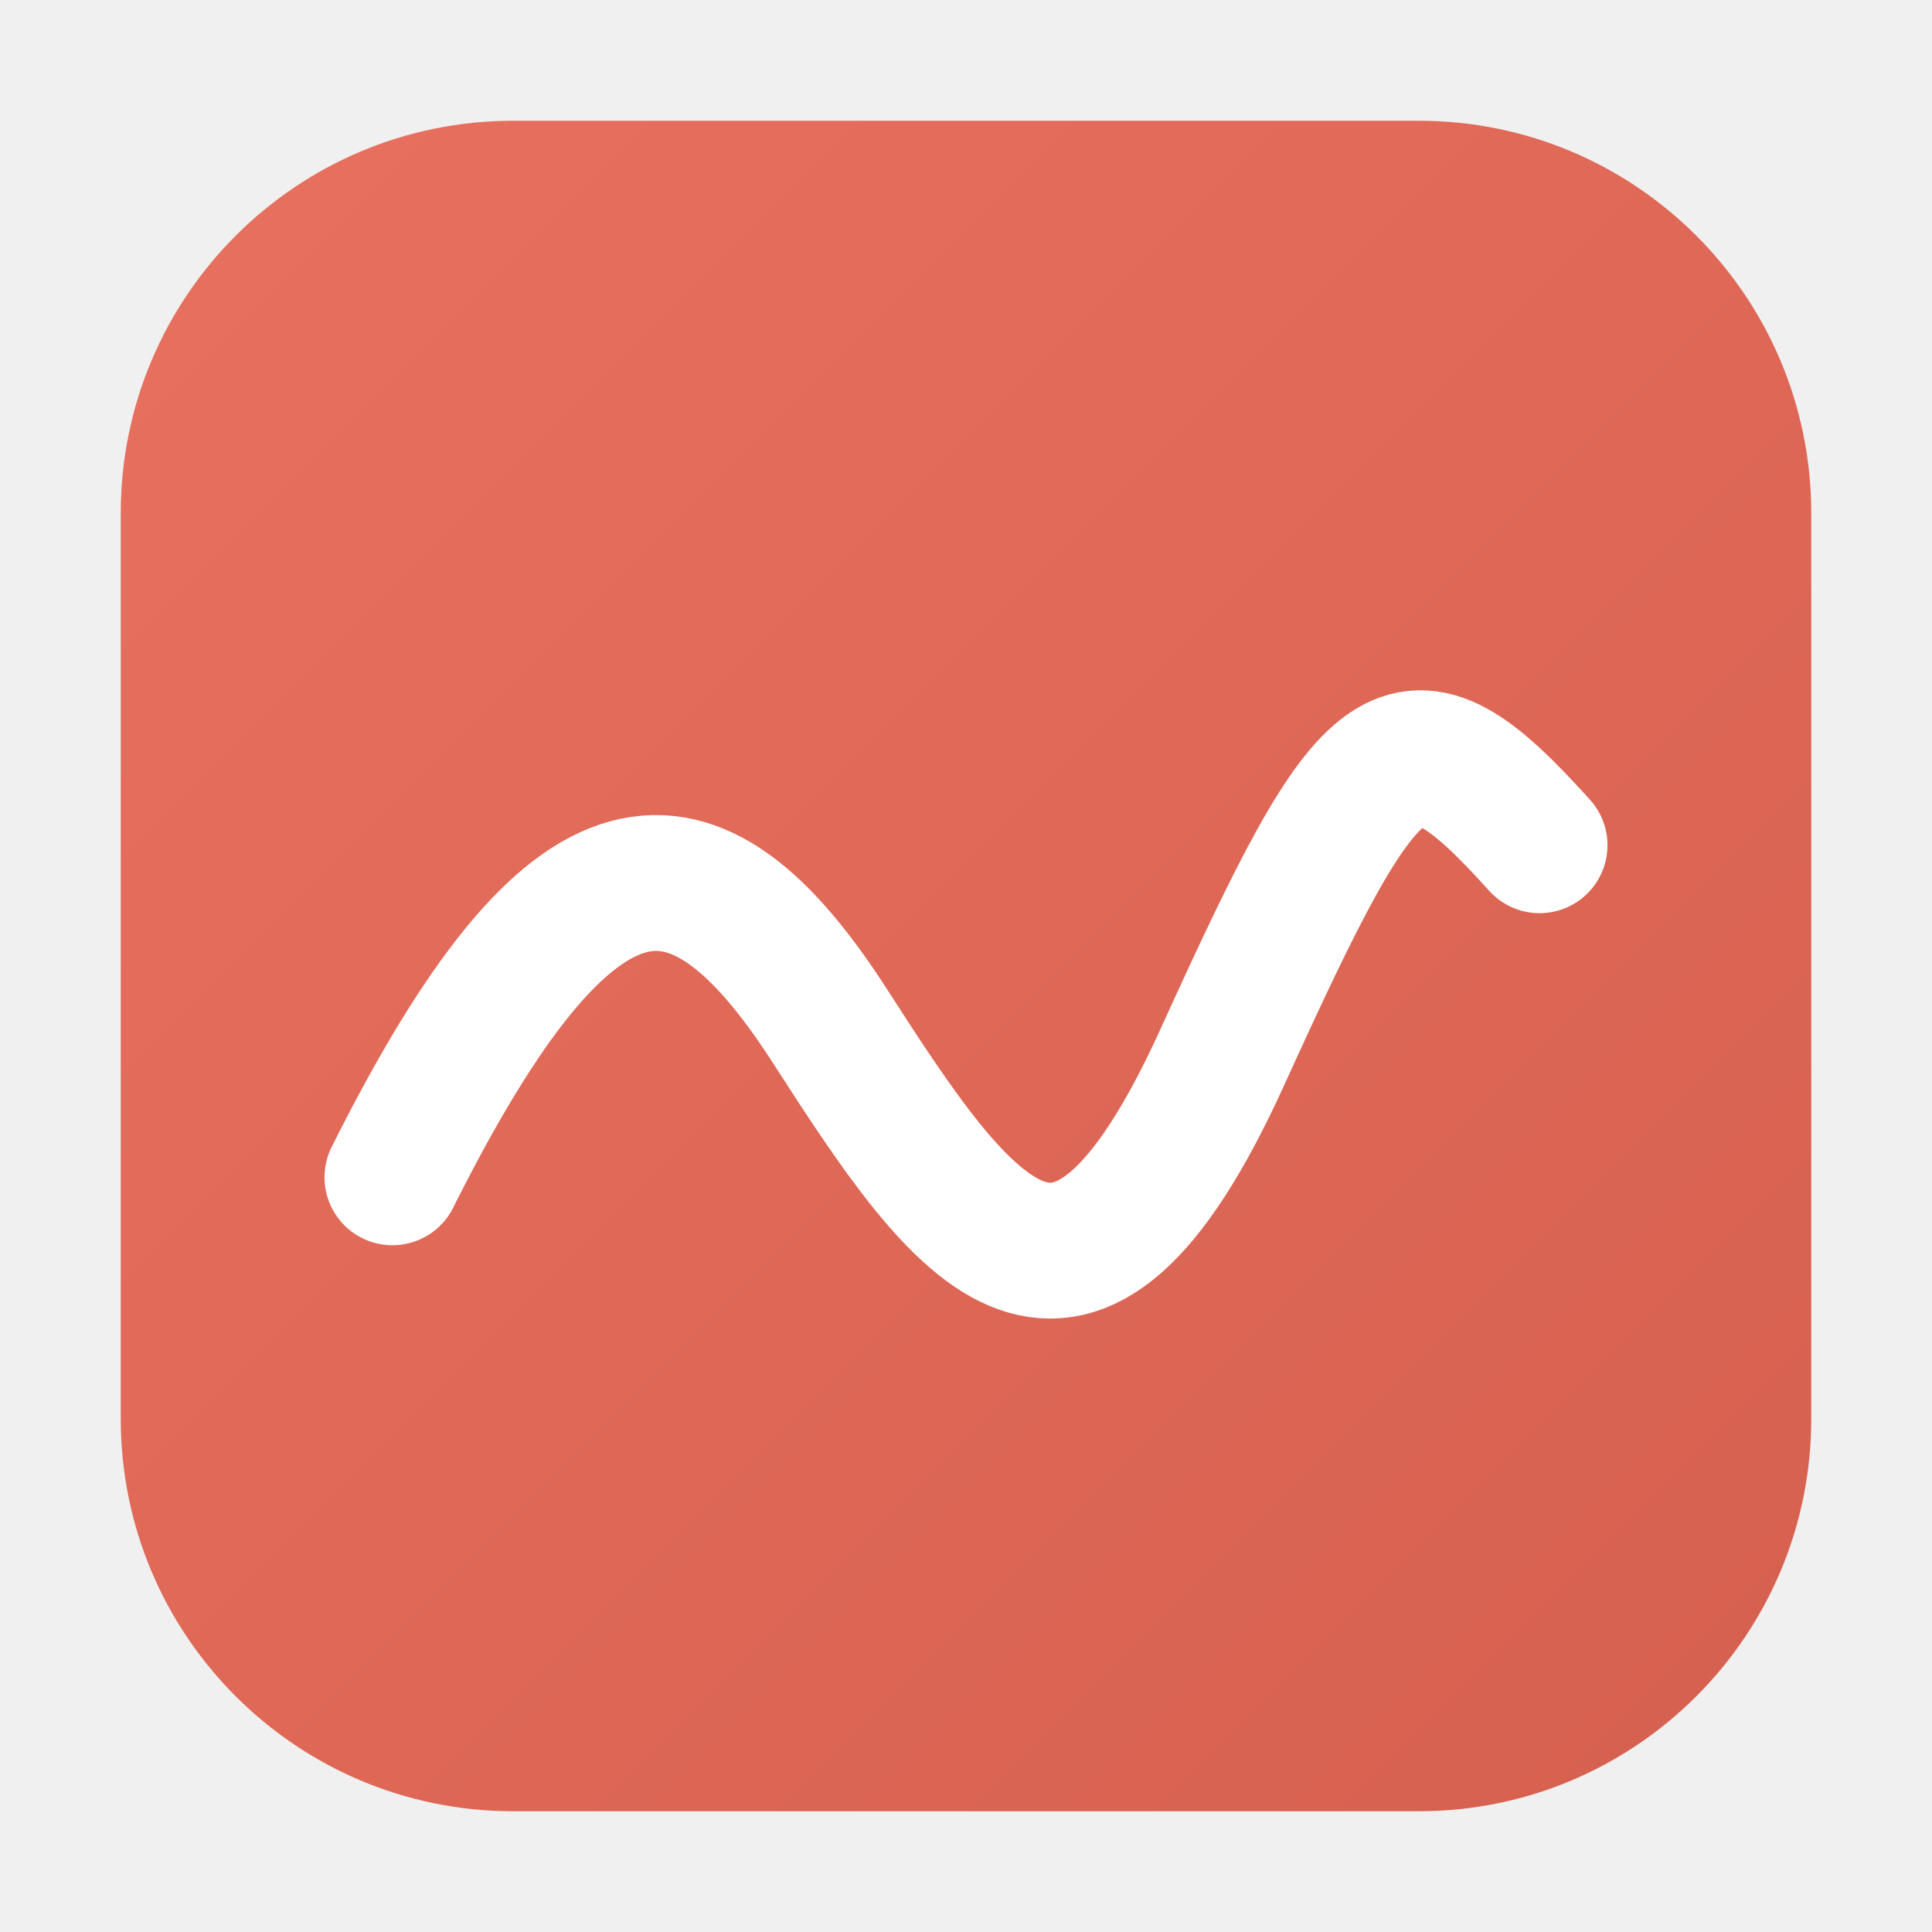
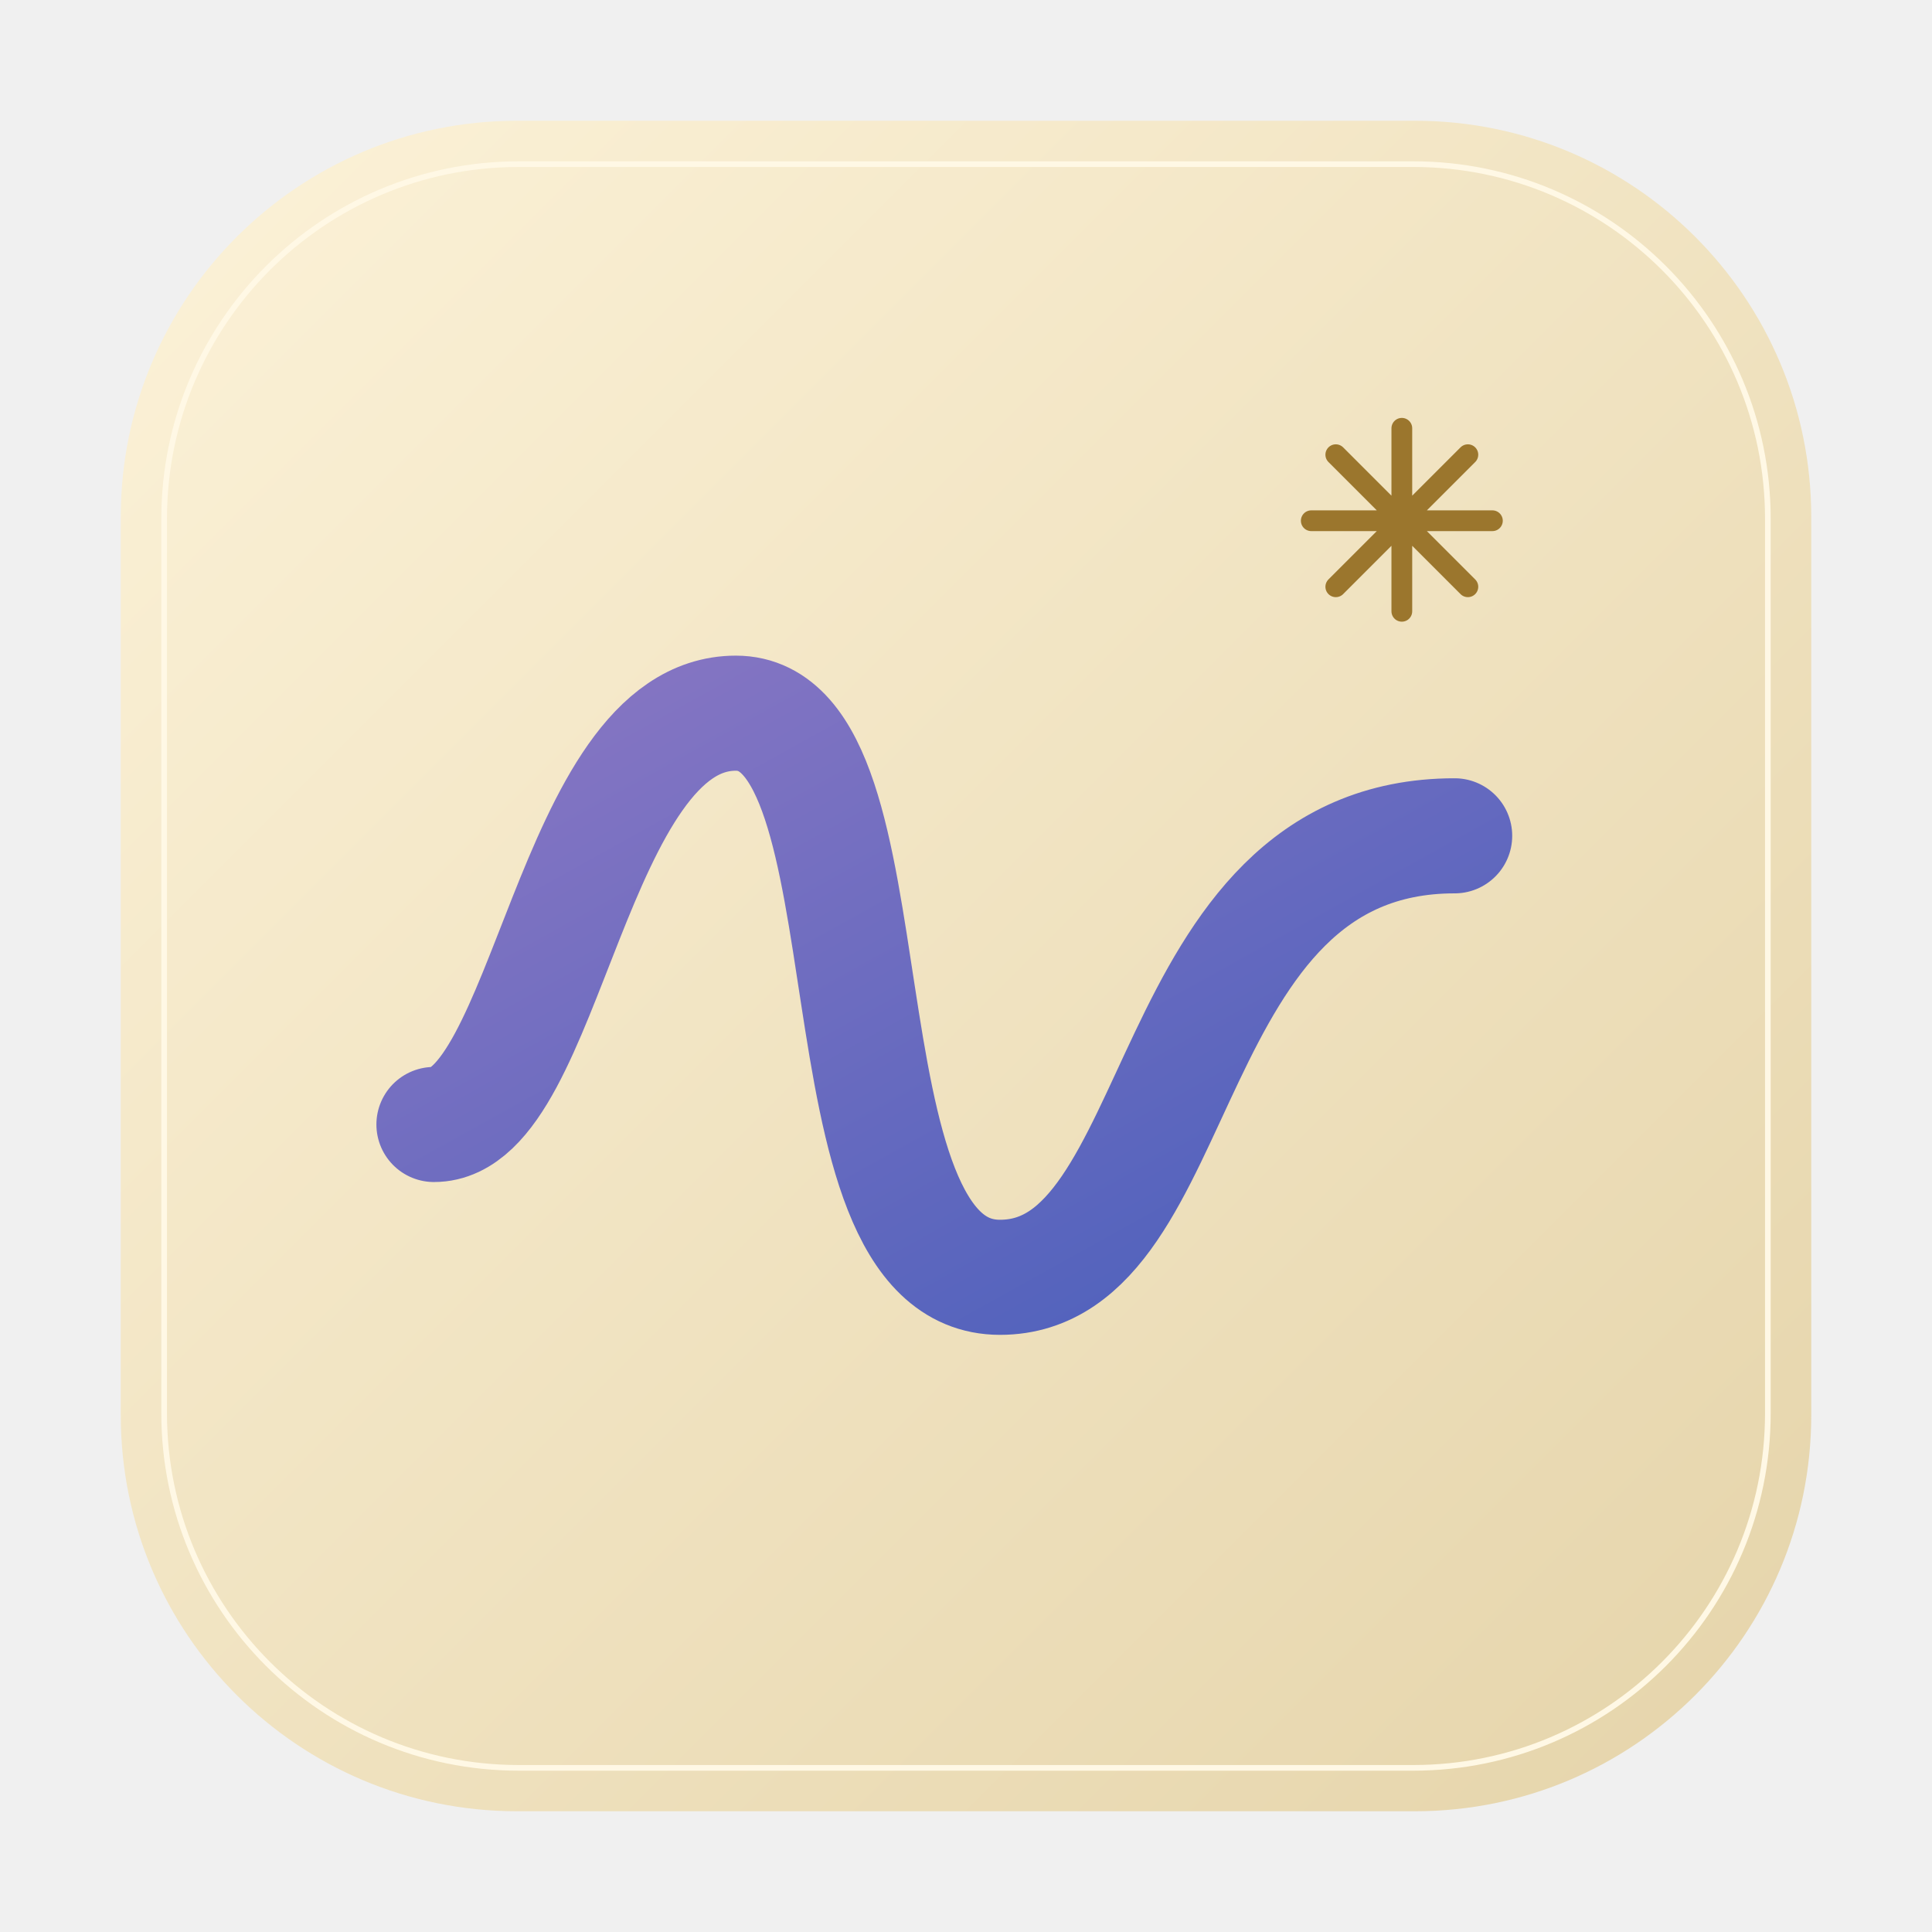
- <svg xmlns="http://www.w3.org/2000/svg" width="128" height="128" viewBox="0 0 128 128">
+ <svg xmlns="http://www.w3.org/2000/svg" width="1024" height="1024" viewBox="0 0 1024 1024">
  <defs>
-     <linearGradient id="riff-bg" x1="0" y1="0" x2="1" y2="1">
-       <stop offset="0" stop-color="#E8705F" />
-       <stop offset="1" stop-color="#D6604F" />
+     <linearGradient id="paper" x1="0" y1="0" x2="1" y2="1">
+       <stop stop-color="#fcf2d8" />
+       <stop offset="1" stop-color="#e5d4aa" />
+     </linearGradient>
+     <linearGradient id="ink" x1="0" y1="0" x2="1" y2="1">
+       <stop stop-color="#8876c3" />
+       <stop offset="1" stop-color="#4b60bc" />
    </linearGradient>
  </defs>
-   <rect x="8" y="8" width="112" height="112" rx="26" fill="url(#riff-bg)" />
-   <path d="M26 78 C 38 54, 46 54, 55 68 S 71 92, 81 70 S 93 46, 102 56" fill="none" stroke="#FFFFFF" stroke-width="9" stroke-linecap="round" />
+   <rect x="64" y="64" width="896" height="896" rx="210" fill="url(#paper)" />
+   <rect x="87" y="87" width="850" height="850" rx="188" fill="none" stroke="#fff8e5" stroke-width="3" />
+   <path d="M230 596C290 596 303 378 390 378S429 677 530 677 613 443 771 443" fill="none" stroke="url(#ink)" stroke-width="61" stroke-linecap="round" />
+   <path d="M743 227v97m-48-48h96m-83-35 70 70m-70 0 70-70" stroke="#9b762d" stroke-width="11" stroke-linecap="round" />
</svg>
